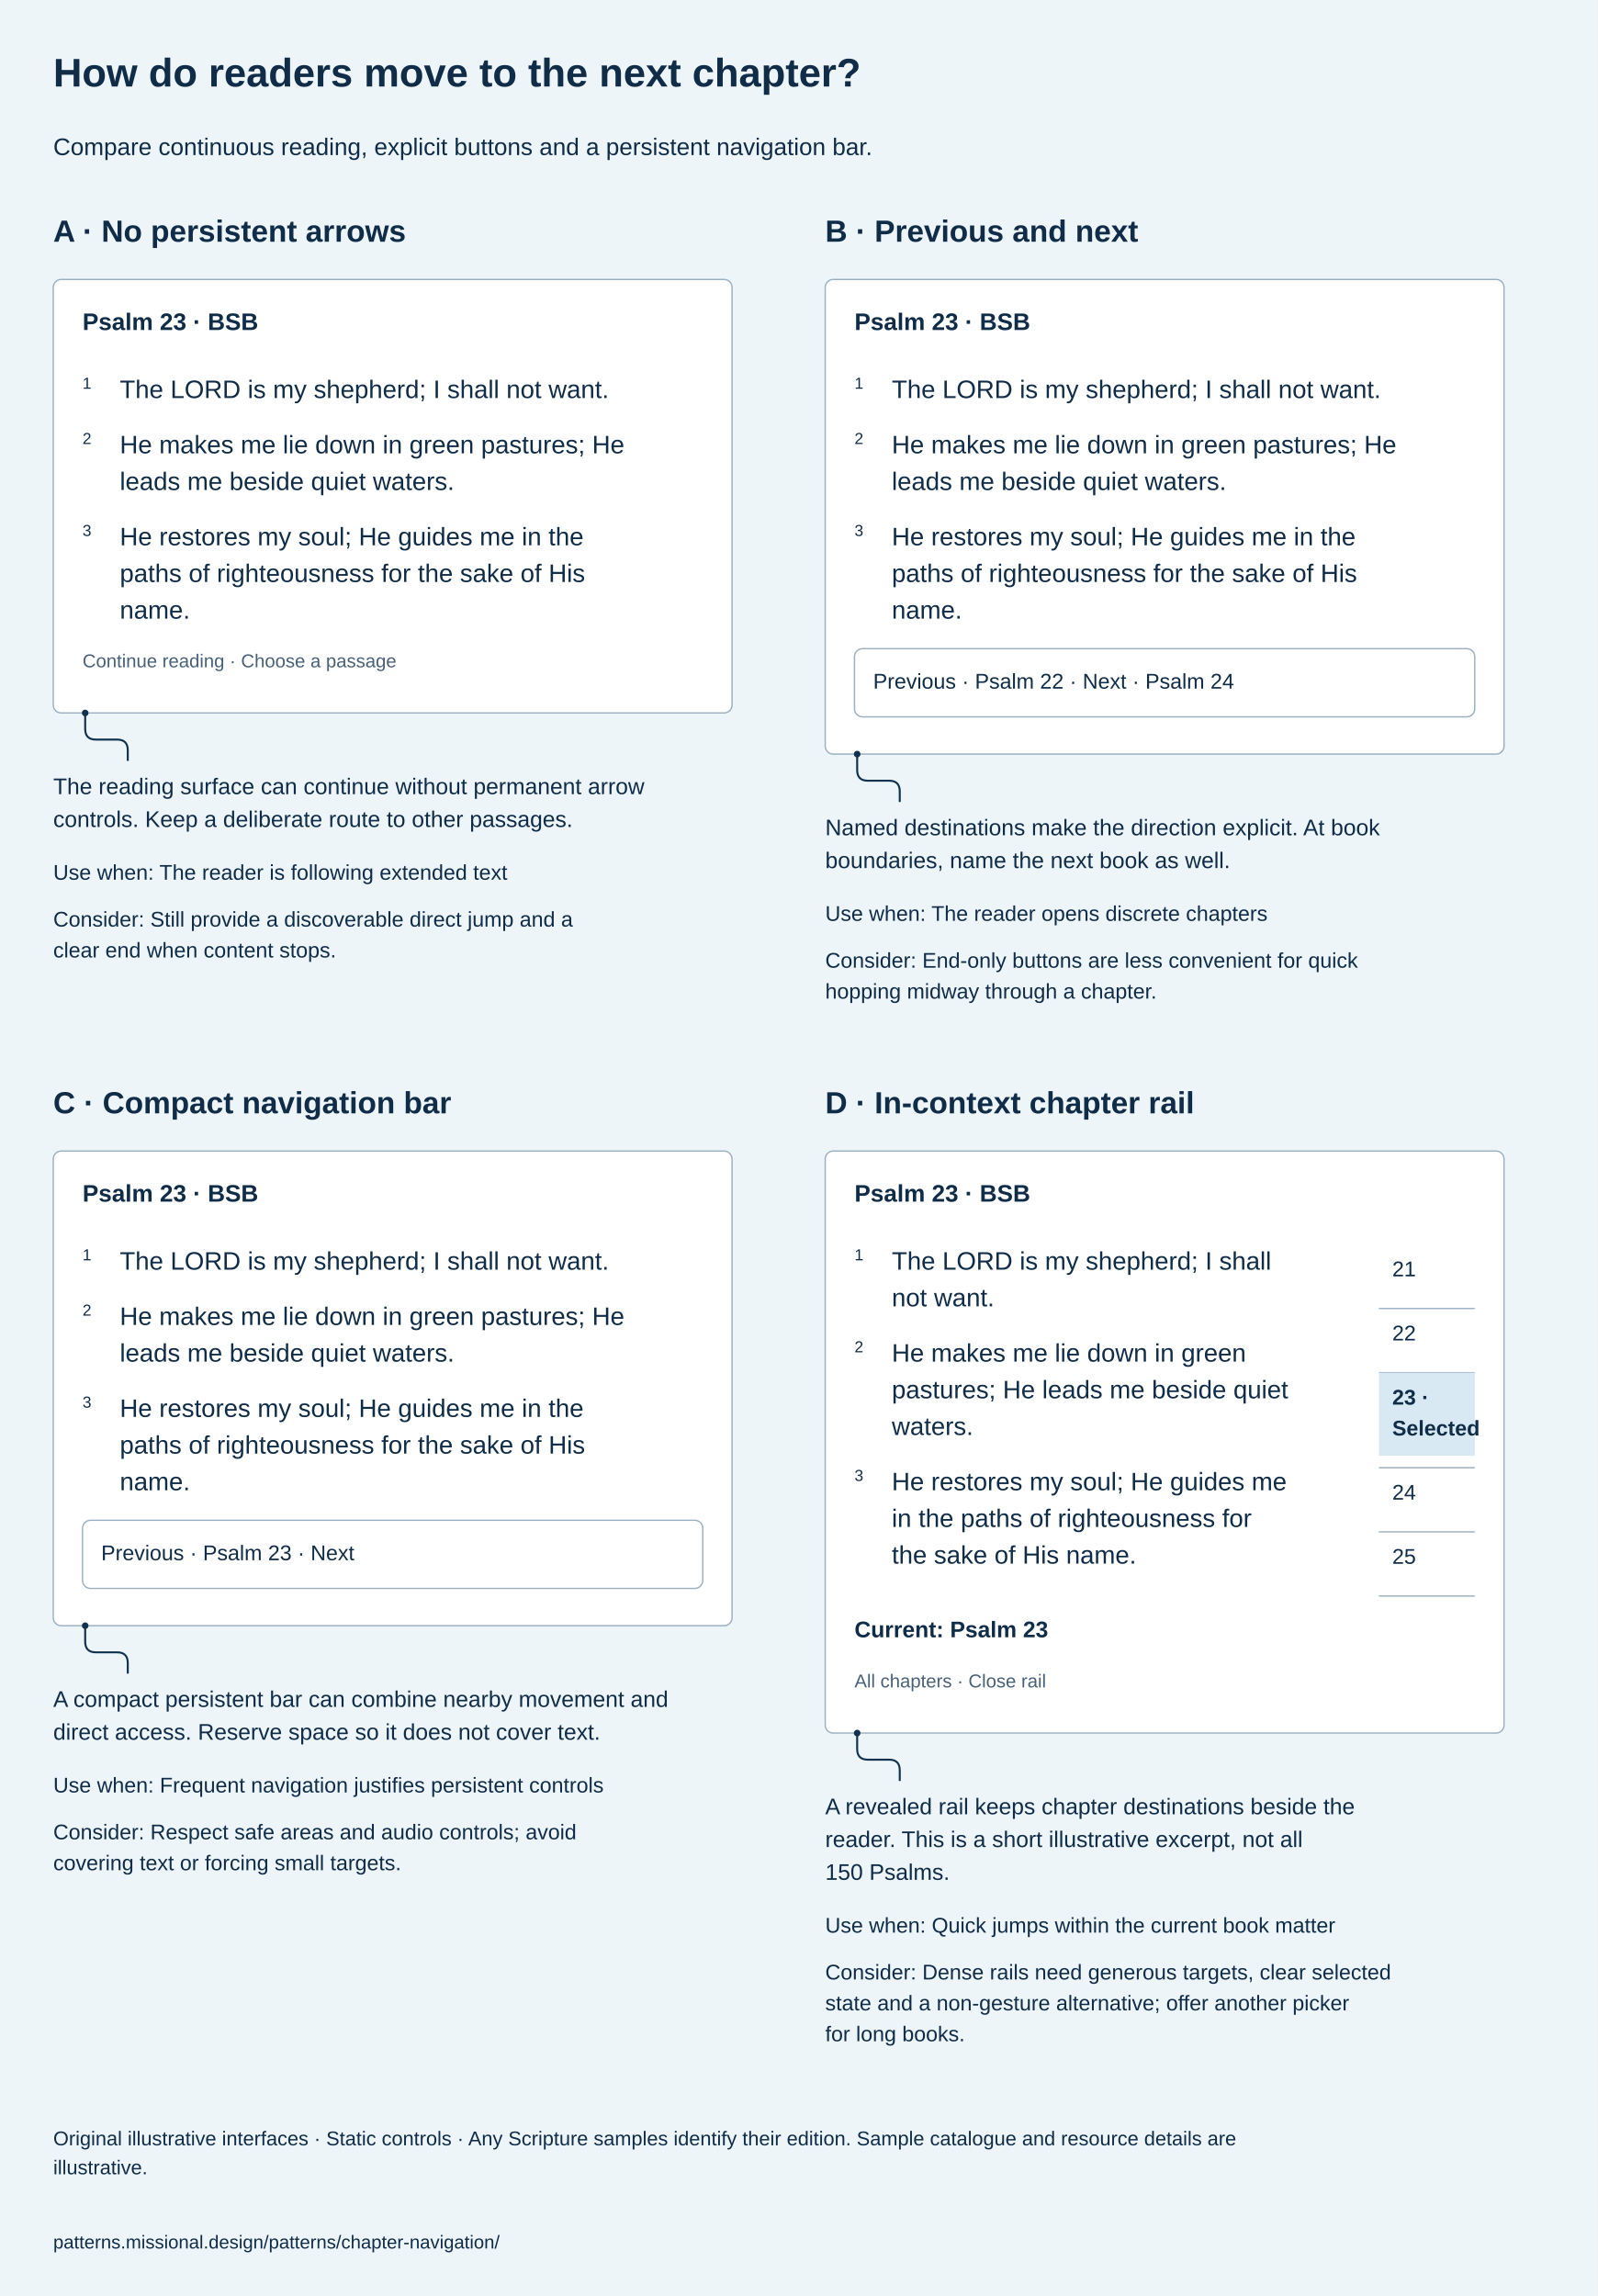
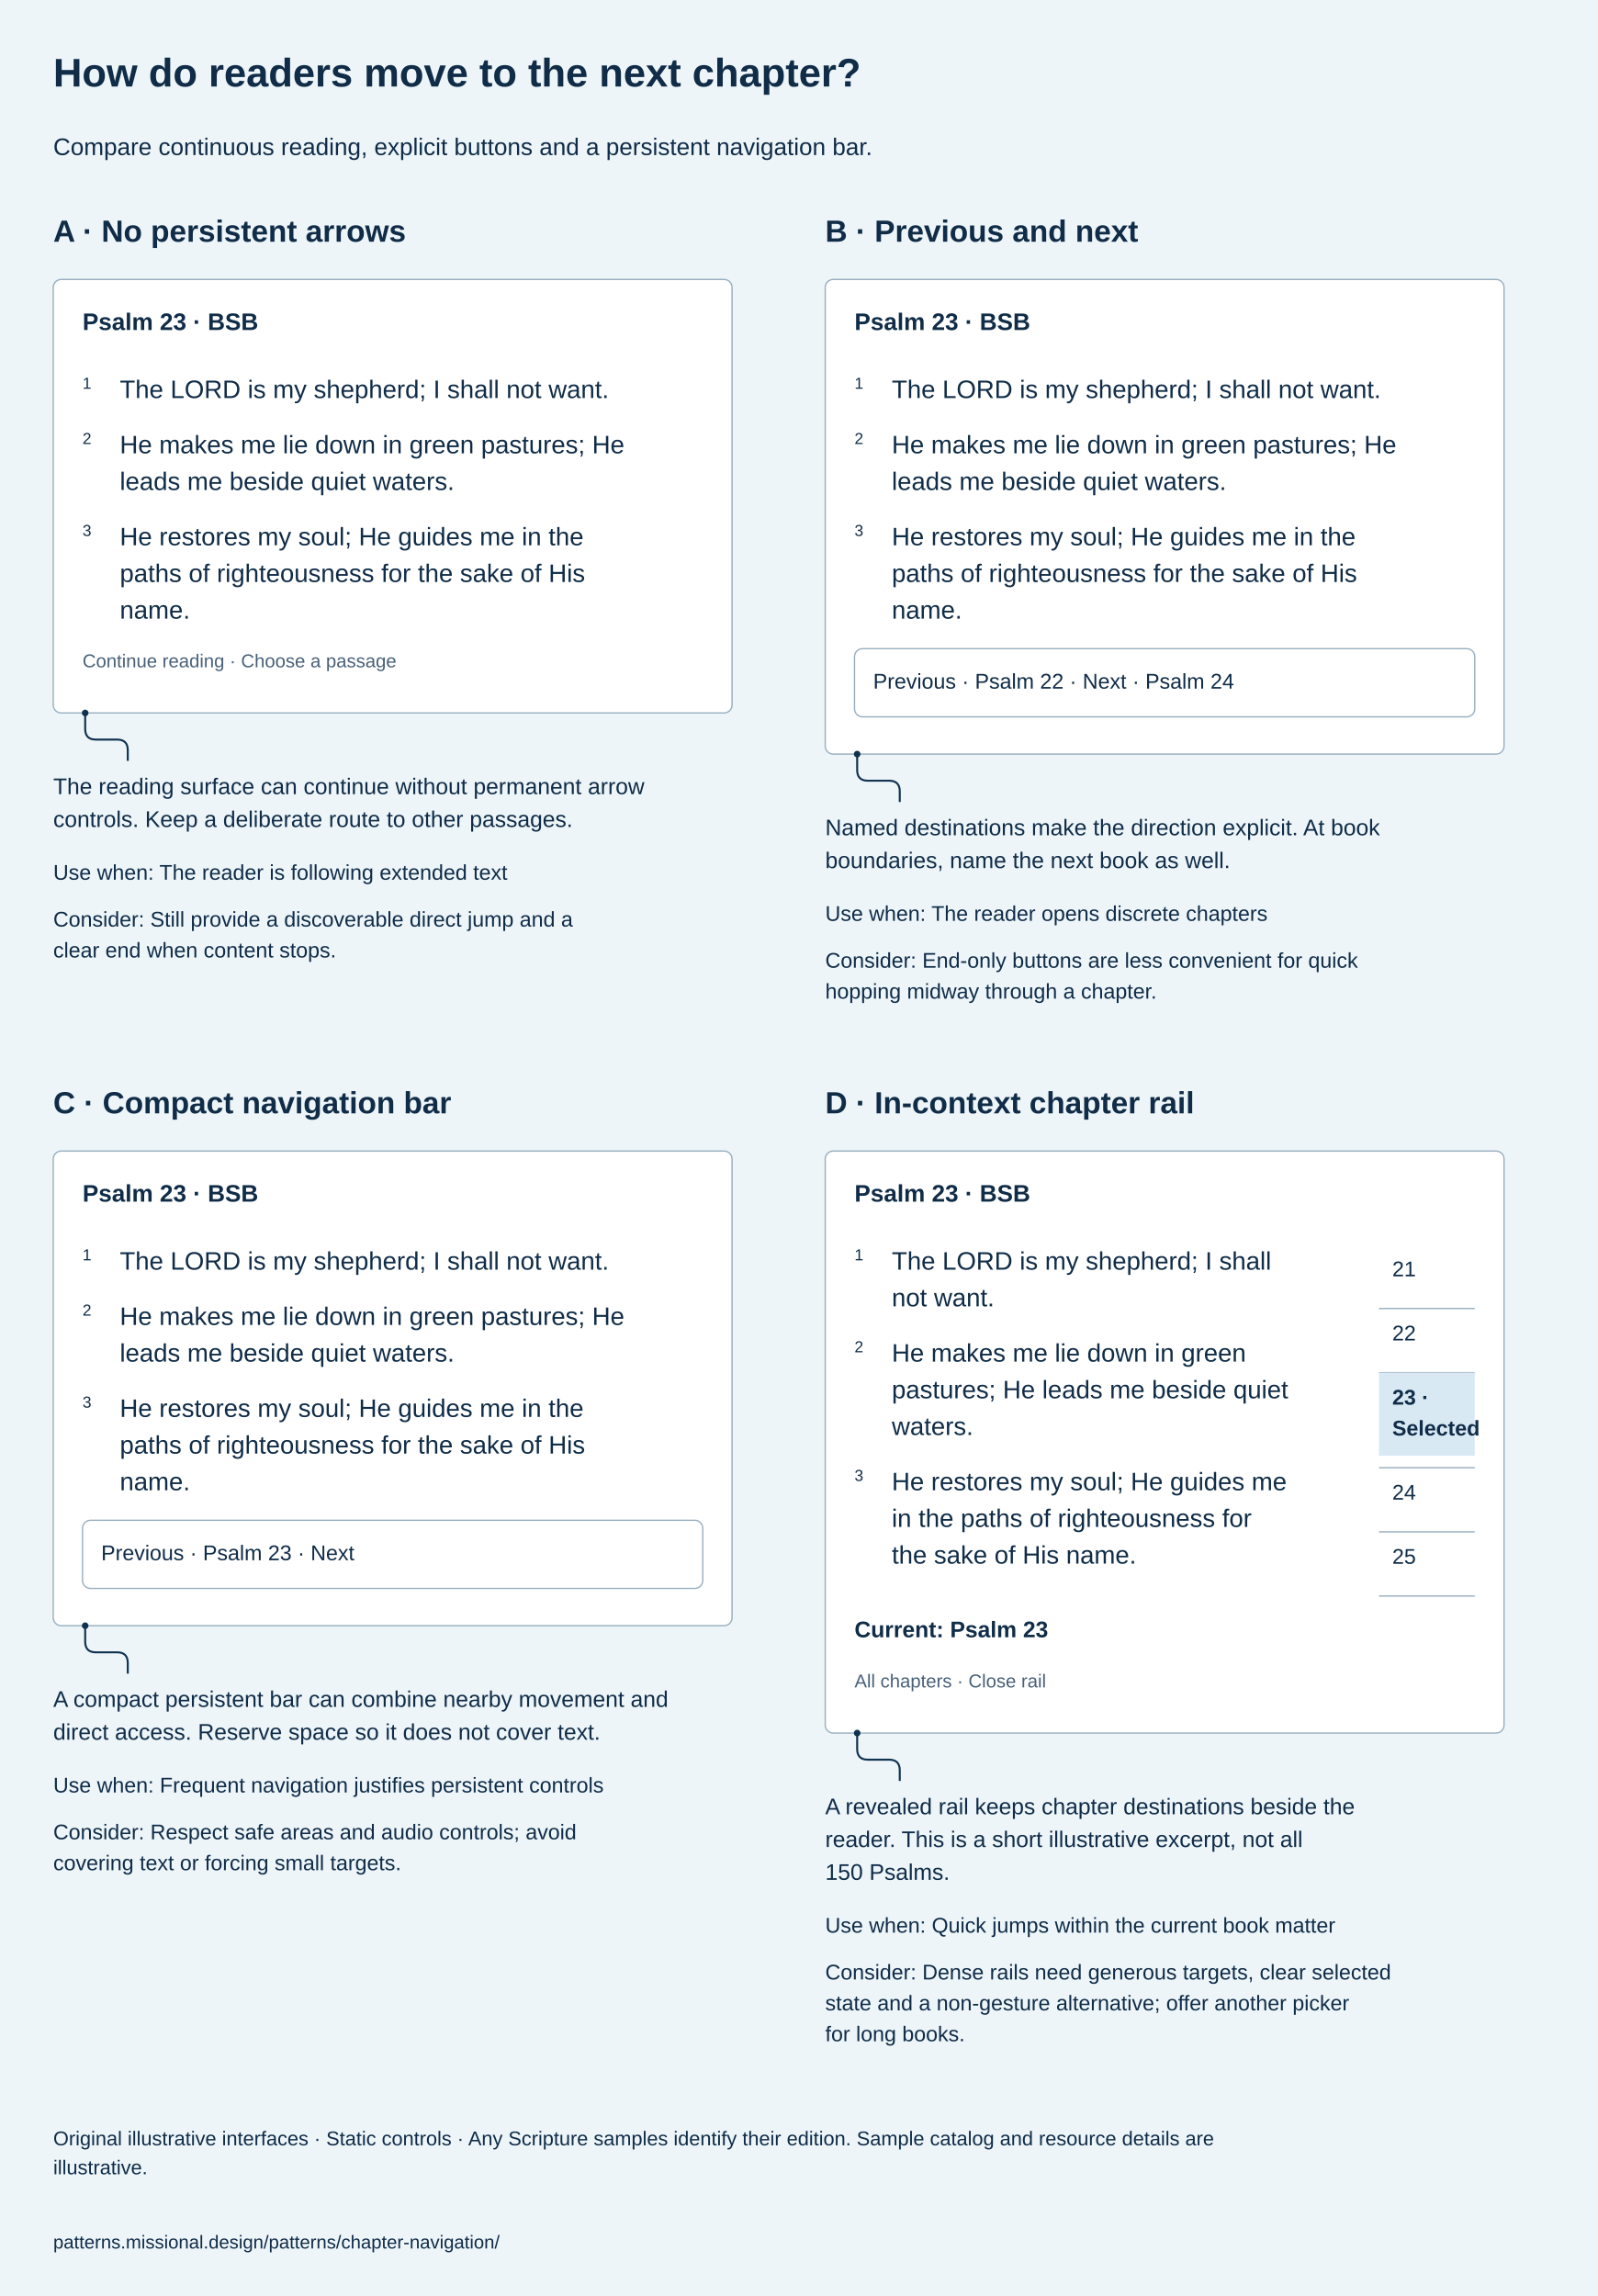
<svg xmlns="http://www.w3.org/2000/svg" viewBox="0 0 1200 1725" role="img" aria-labelledby="title desc" data-illustration-theme="light">
  <rect width="1200" height="1725" fill="#edf5f9" />
  <g font-family="Arial, sans-serif">
    <text x="40" y="65" font-size="30" fill="#102c47" font-weight="700">How do readers move to the next chapter?</text>
    <text x="40" y="116.5" font-size="18" fill="#102c47">Compare continuous reading, explicit buttons and a persistent navigation bar.</text>
    <text x="40" y="181.6" font-size="23" fill="#102c47" font-weight="700">A · No persistent arrows</text>
    <rect x="40" y="209.95" width="510" height="325.7" rx="6" fill="#ffffff" stroke="#9aafbf" />
    <text x="62" y="247.95" font-size="18" fill="#102c47" font-weight="700">Psalm 23 · BSB</text>
    <text x="62" y="292.05" font-size="12" fill="#102c47">1</text>
    <text x="90" y="299.05" font-size="19" fill="#102c47">The LORD is my shepherd; I shall not want.</text>
    <text x="62" y="333.6" font-size="12" fill="#102c47">2</text>
    <text x="90" y="340.6" font-size="19" fill="#102c47">He makes me lie down in green pastures; He</text>
    <text x="90" y="368.15" font-size="19" fill="#102c47">leads me beside quiet waters.</text>
    <text x="62" y="402.7" font-size="12" fill="#102c47">3</text>
    <text x="90" y="409.7" font-size="19" fill="#102c47">He restores my soul; He guides me in the</text>
    <text x="90" y="437.25" font-size="19" fill="#102c47">paths of righteousness for the sake of His</text>
    <text x="90" y="464.8" font-size="19" fill="#102c47">name.</text>
    <text x="62" y="501.35" font-size="14" fill="#486078">Continue reading  ·  Choose a passage</text>
    <path d="M64 535.65v12 q0 8 8 8 h16 q8 0 8 8 v8" fill="none" stroke="#10324f" stroke-width="1.5" />
    <circle cx="64" cy="535.65" r="2.5" fill="#10324f" />
    <text x="40" y="596.65" font-size="17" fill="#102c47">The reading surface can continue without permanent arrow</text>
    <text x="40" y="621.3" font-size="17" fill="#102c47">controls. Keep a deliberate route to other passages.</text>
    <text x="40" y="660.95" font-size="16" fill="#102c47">Use when: The reader is following extended text</text>
    <text x="40" y="696.15" font-size="16" fill="#102c47">Consider: Still provide a discoverable direct jump and a</text>
    <text x="40" y="719.35" font-size="16" fill="#102c47">clear end when content stops.</text>
    <text x="620" y="181.6" font-size="23" fill="#102c47" font-weight="700">B · Previous and next</text>
    <rect x="620" y="209.95" width="510" height="356.6" rx="6" fill="#ffffff" stroke="#9aafbf" />
    <text x="642" y="247.95" font-size="18" fill="#102c47" font-weight="700">Psalm 23 · BSB</text>
    <text x="642" y="292.05" font-size="12" fill="#102c47">1</text>
    <text x="670" y="299.05" font-size="19" fill="#102c47">The LORD is my shepherd; I shall not want.</text>
    <text x="642" y="333.6" font-size="12" fill="#102c47">2</text>
    <text x="670" y="340.6" font-size="19" fill="#102c47">He makes me lie down in green pastures; He</text>
    <text x="670" y="368.15" font-size="19" fill="#102c47">leads me beside quiet waters.</text>
    <text x="642" y="402.7" font-size="12" fill="#102c47">3</text>
    <text x="670" y="409.7" font-size="19" fill="#102c47">He restores my soul; He guides me in the</text>
    <text x="670" y="437.25" font-size="19" fill="#102c47">paths of righteousness for the sake of His</text>
    <text x="670" y="464.8" font-size="19" fill="#102c47">name.</text>
    <rect x="642" y="487.35" width="466" height="51.2" rx="6" fill="#ffffff" stroke="#9aafbf" />
    <text x="656" y="517.35" font-size="16" fill="#102c47">Previous · Psalm 22  ·  Next · Psalm 24</text>
    <path d="M644 566.55v12 q0 8 8 8 h16 q8 0 8 8 v8" fill="none" stroke="#10324f" stroke-width="1.5" />
    <circle cx="644" cy="566.55" r="2.5" fill="#10324f" />
    <text x="620" y="627.55" font-size="17" fill="#102c47">Named destinations make the direction explicit. At book</text>
    <text x="620" y="652.2" font-size="17" fill="#102c47">boundaries, name the next book as well.</text>
    <text x="620" y="691.85" font-size="16" fill="#102c47">Use when: The reader opens discrete chapters</text>
    <text x="620" y="727.05" font-size="16" fill="#102c47">Consider: End-only buttons are less convenient for quick</text>
    <text x="620" y="750.25" font-size="16" fill="#102c47">hopping midway through a chapter.</text>
    <text x="40" y="836.45" font-size="23" fill="#102c47" font-weight="700">C · Compact navigation bar</text>
    <rect x="40" y="864.8" width="510" height="356.6" rx="6" fill="#ffffff" stroke="#9aafbf" />
    <text x="62" y="902.8" font-size="18" fill="#102c47" font-weight="700">Psalm 23 · BSB</text>
    <text x="62" y="946.9" font-size="12" fill="#102c47">1</text>
    <text x="90" y="953.9" font-size="19" fill="#102c47">The LORD is my shepherd; I shall not want.</text>
    <text x="62" y="988.45" font-size="12" fill="#102c47">2</text>
    <text x="90" y="995.45" font-size="19" fill="#102c47">He makes me lie down in green pastures; He</text>
    <text x="90" y="1023" font-size="19" fill="#102c47">leads me beside quiet waters.</text>
    <text x="62" y="1057.55" font-size="12" fill="#102c47">3</text>
    <text x="90" y="1064.55" font-size="19" fill="#102c47">He restores my soul; He guides me in the</text>
    <text x="90" y="1092.1" font-size="19" fill="#102c47">paths of righteousness for the sake of His</text>
    <text x="90" y="1119.65" font-size="19" fill="#102c47">name.</text>
    <rect x="62" y="1142.2" width="466" height="51.2" rx="6" fill="#ffffff" stroke="#9aafbf" />
    <text x="76" y="1172.2" font-size="16" fill="#102c47">Previous  ·  Psalm 23  ·  Next</text>
    <path d="M64 1221.4v12 q0 8 8 8 h16 q8 0 8 8 v8" fill="none" stroke="#10324f" stroke-width="1.5" />
    <circle cx="64" cy="1221.4" r="2.5" fill="#10324f" />
    <text x="40" y="1282.4" font-size="17" fill="#102c47">A compact persistent bar can combine nearby movement and</text>
    <text x="40" y="1307.05" font-size="17" fill="#102c47">direct access. Reserve space so it does not cover text.</text>
    <text x="40" y="1346.7" font-size="16" fill="#102c47">Use when: Frequent navigation justifies persistent controls</text>
    <text x="40" y="1381.9" font-size="16" fill="#102c47">Consider: Respect safe areas and audio controls; avoid</text>
    <text x="40" y="1405.1" font-size="16" fill="#102c47">covering text or forcing small targets.</text>
    <text x="620" y="836.45" font-size="23" fill="#102c47" font-weight="700">D · In-context chapter rail</text>
    <rect x="620" y="864.8" width="510" height="437.25" rx="6" fill="#ffffff" stroke="#9aafbf" />
    <text x="642" y="902.8" font-size="18" fill="#102c47" font-weight="700">Psalm 23 · BSB</text>
    <text x="642" y="946.9" font-size="12" fill="#102c47">1</text>
    <text x="670" y="953.9" font-size="19" fill="#102c47">The LORD is my shepherd; I shall</text>
    <text x="670" y="981.45" font-size="19" fill="#102c47">not want.</text>
    <text x="642" y="1016" font-size="12" fill="#102c47">2</text>
    <text x="670" y="1023" font-size="19" fill="#102c47">He makes me lie down in green</text>
    <text x="670" y="1050.55" font-size="19" fill="#102c47">pastures; He leads me beside quiet</text>
    <text x="670" y="1078.1" font-size="19" fill="#102c47">waters.</text>
    <text x="642" y="1112.65" font-size="12" fill="#102c47">3</text>
    <text x="670" y="1119.65" font-size="19" fill="#102c47">He restores my soul; He guides me</text>
    <text x="670" y="1147.2" font-size="19" fill="#102c47">in the paths of righteousness for</text>
    <text x="670" y="1174.75" font-size="19" fill="#102c47">the sake of His name.</text>
    <text x="1046" y="958.9" font-size="16" fill="#102c47">21</text>
    <path d="M1036 983.1h72" stroke="#9aafbf" />
    <text x="1046" y="1007.1" font-size="16" fill="#102c47">22</text>
    <path d="M1036 1031.3h72" stroke="#9aafbf" />
    <rect x="1036" y="1031.3" width="72" height="62.4" fill="#d9e9f4" />
    <text x="1046" y="1055.3" font-size="16" fill="#102c47" font-weight="700">23 ·</text>
    <text x="1046" y="1078.5" font-size="16" fill="#102c47" font-weight="700">Selected</text>
    <path d="M1036 1102.7h72" stroke="#9aafbf" />
    <text x="1046" y="1126.7" font-size="16" fill="#102c47">24</text>
    <path d="M1036 1150.9h72" stroke="#9aafbf" />
    <text x="1046" y="1174.9" font-size="16" fill="#102c47">25</text>
    <path d="M1036 1199.1h72" stroke="#9aafbf" />
    <text x="642" y="1230.1" font-size="17" fill="#102c47" font-weight="700">Current: Psalm 23</text>
    <text x="642" y="1267.75" font-size="14" fill="#486078">All chapters  ·  Close rail</text>
    <path d="M644 1302.05v12 q0 8 8 8 h16 q8 0 8 8 v8" fill="none" stroke="#10324f" stroke-width="1.5" />
    <circle cx="644" cy="1302.05" r="2.5" fill="#10324f" />
    <text x="620" y="1363.05" font-size="17" fill="#102c47">A revealed rail keeps chapter destinations beside the</text>
    <text x="620" y="1387.7" font-size="17" fill="#102c47">reader. This is a short illustrative excerpt, not all</text>
    <text x="620" y="1412.35" font-size="17" fill="#102c47">150 Psalms.</text>
    <text x="620" y="1452" font-size="16" fill="#102c47">Use when: Quick jumps within the current book matter</text>
    <text x="620" y="1487.2" font-size="16" fill="#102c47">Consider: Dense rails need generous targets, clear selected</text>
    <text x="620" y="1510.4" font-size="16" fill="#102c47">state and a non-gesture alternative; offer another picker</text>
    <text x="620" y="1533.6" font-size="16" fill="#102c47">for long books.</text>
-     <text x="40" y="1611.8" font-size="15" fill="#102c47">Original illustrative interfaces · Static controls · Any Scripture samples identify their edition. Sample catalogue and resource details are</text>
+     <text x="40" y="1611.8" font-size="15" fill="#102c47">Original illustrative interfaces · Static controls · Any Scripture samples identify their edition. Sample catalog and resource details are</text>
    <text x="40" y="1633.55" font-size="15" fill="#102c47">illustrative.</text>
    <text x="40" y="1689.3" font-size="14" fill="#102c47">patterns.missional.design/patterns/chapter-navigation/</text>
  </g>
</svg>
